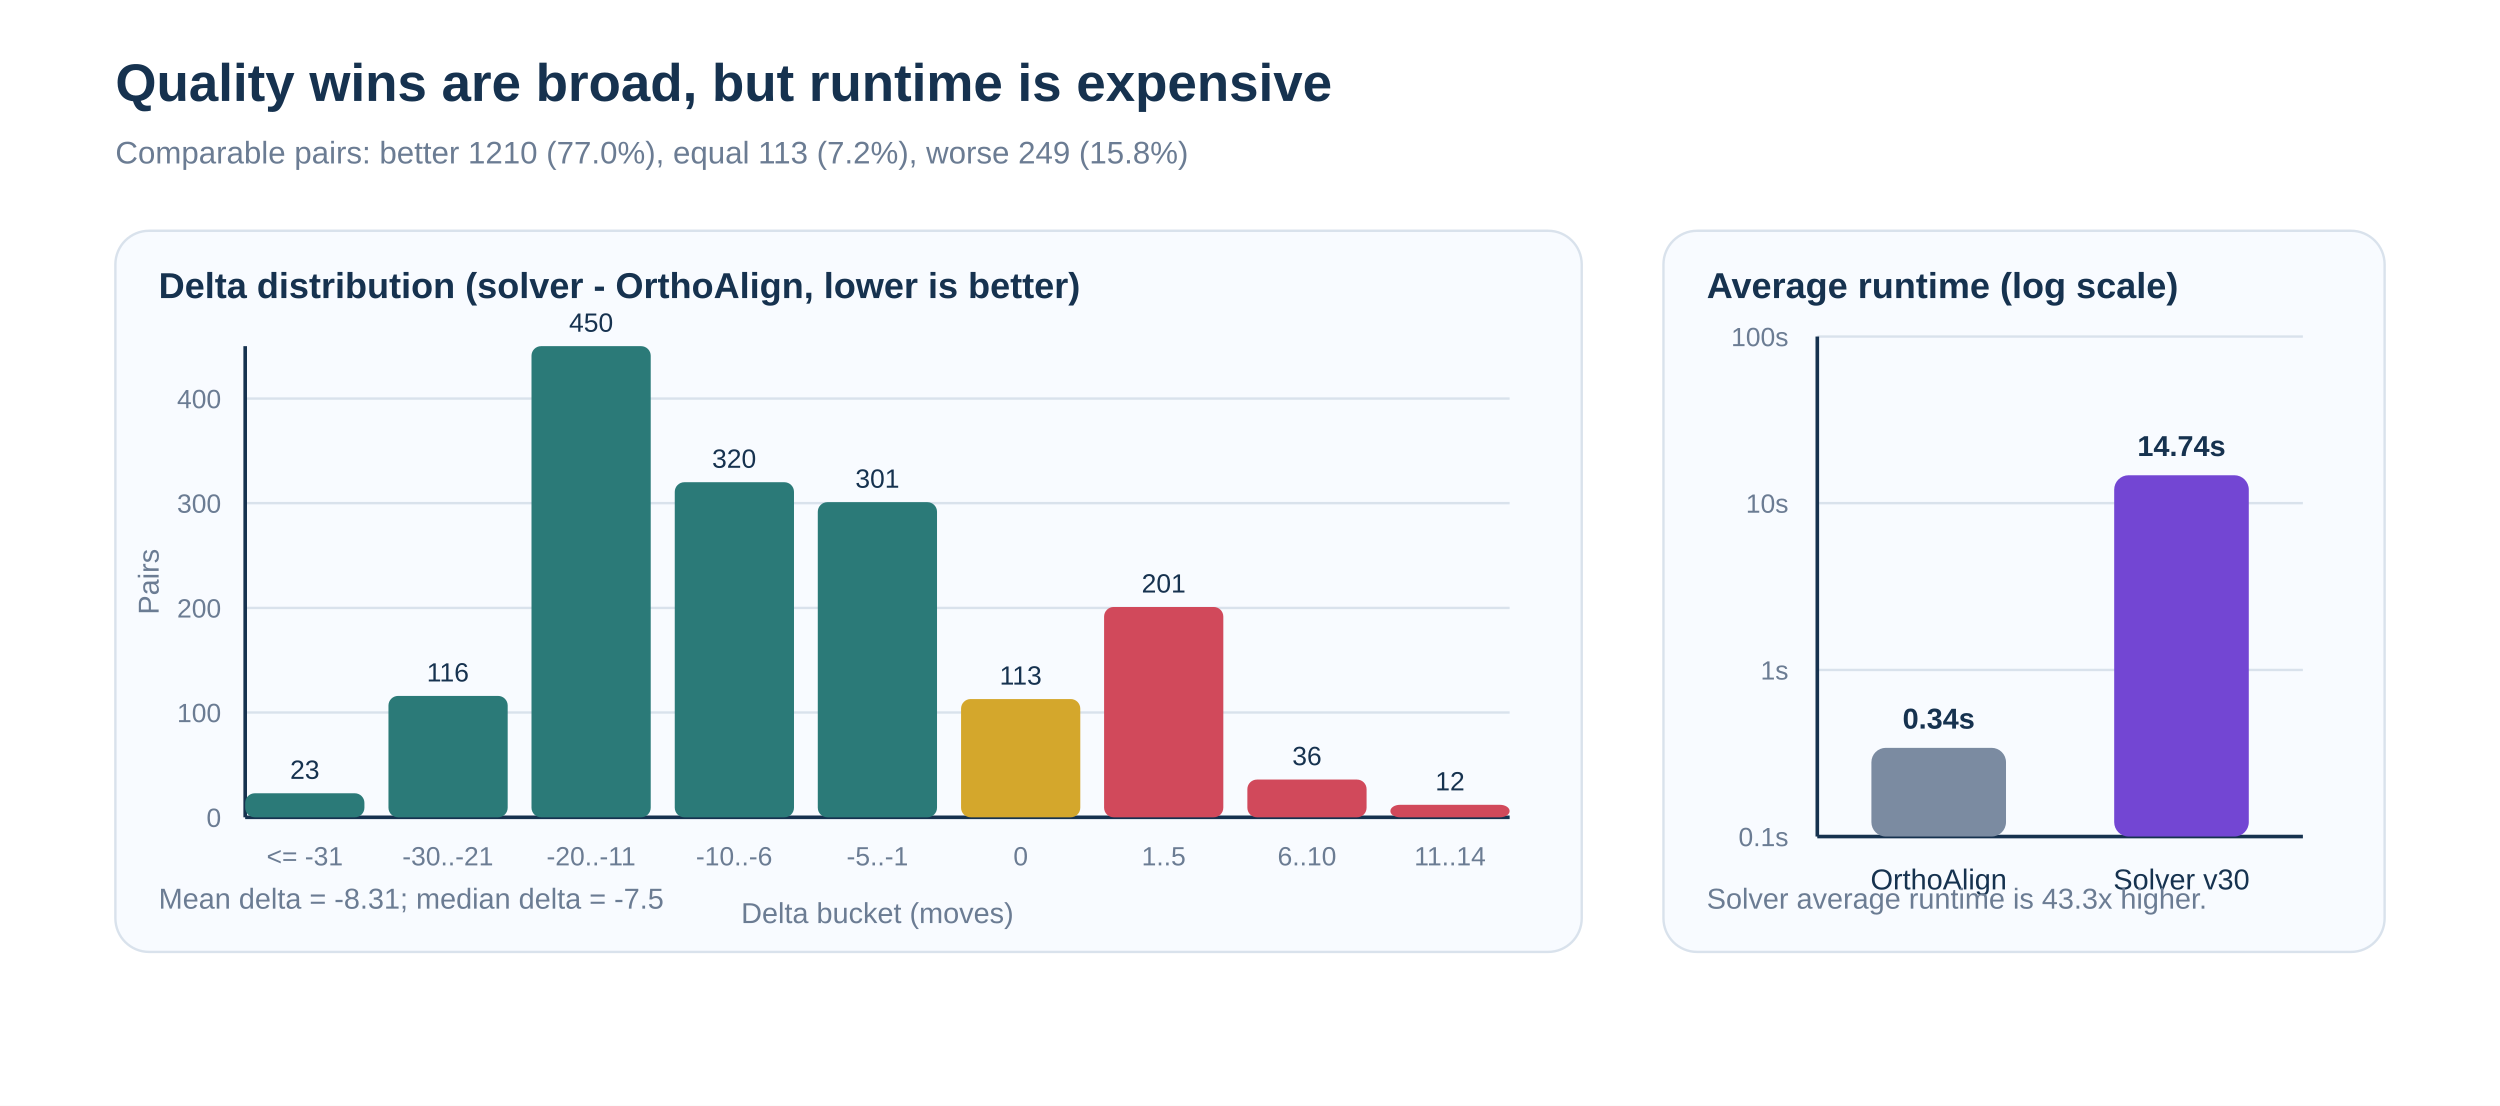
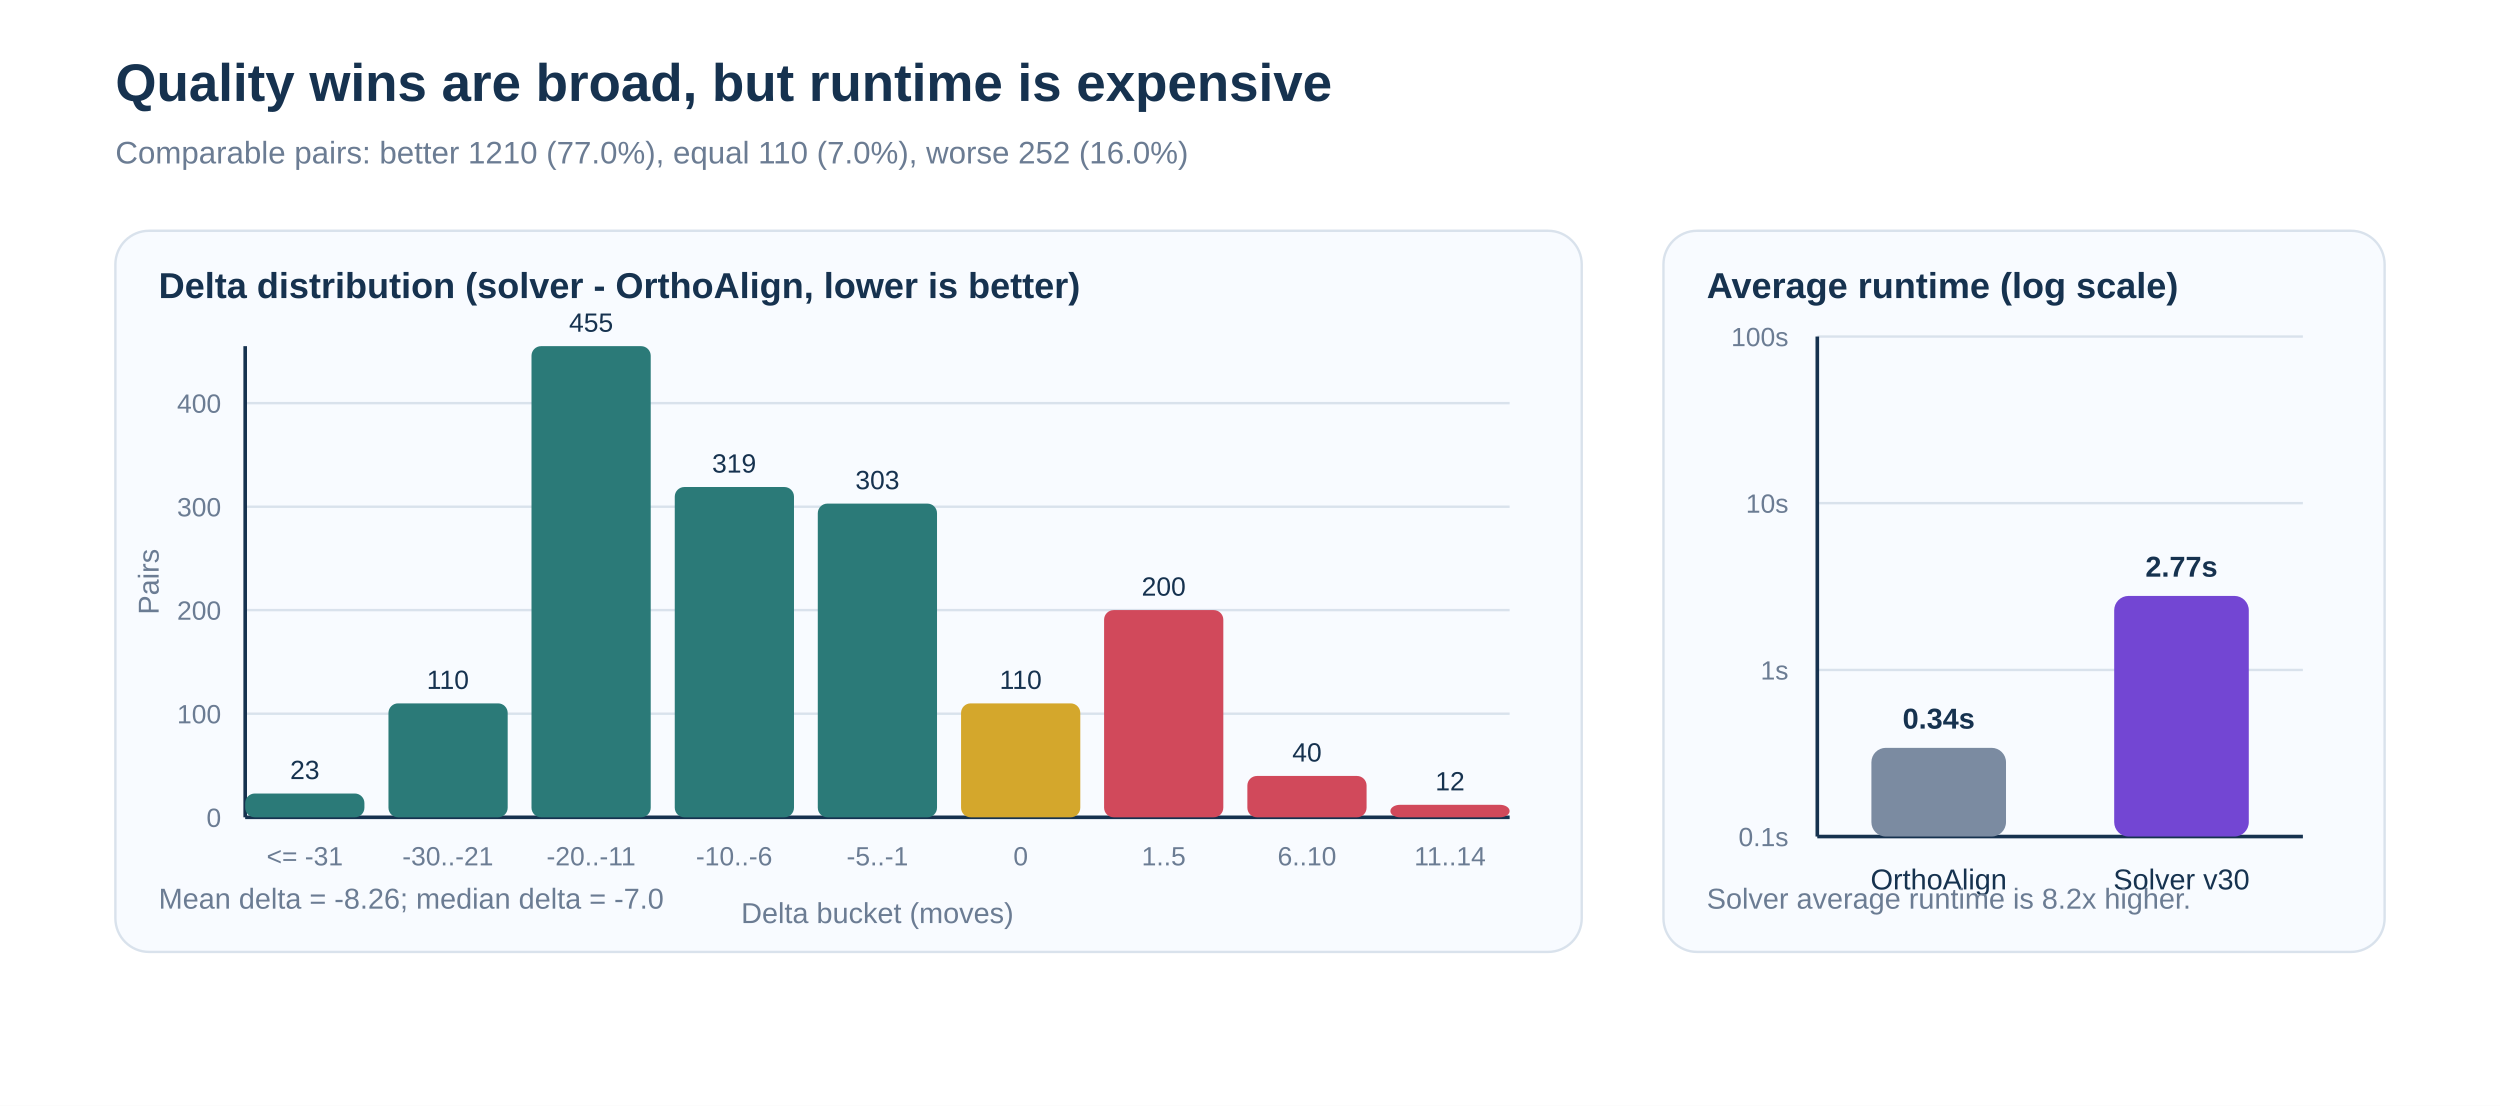
<svg xmlns="http://www.w3.org/2000/svg" width="1040" height="460" viewBox="0 0 1040 460" role="img" aria-labelledby="title desc">
  <rect x="0.0" y="0.0" width="1040.0" height="460.0" fill="#ffffff" stroke="none" stroke-width="1" />
  <text x="48.0" y="42.0" fill="#16324f" font-size="22" font-family="Segoe UI, Arial, sans-serif" font-weight="700" text-anchor="start">Quality wins are broad, but runtime is expensive</text>
-   <text x="48.0" y="68.0" fill="#6b7c93" font-size="13" font-family="Segoe UI, Arial, sans-serif" font-weight="400" text-anchor="start">Comparable pairs: better 1210 (77.0%), equal 113 (7.2%), worse 249 (15.8%)</text>
+   <text x="48.0" y="68.0" fill="#6b7c93" font-size="13" font-family="Segoe UI, Arial, sans-serif" font-weight="400" text-anchor="start">Comparable pairs: better 1210 (77.0%), equal 110 (7.0%), worse 252 (16.0%)</text>
  <rect x="48.0" y="96.0" width="610.0" height="300.0" fill="#f8fbff" stroke="#d9e2ec" stroke-width="1" rx="14" />
  <text x="66.0" y="124.0" fill="#16324f" font-size="15" font-family="Segoe UI, Arial, sans-serif" font-weight="600" text-anchor="start">Delta distribution (solver - OrthoAlign, lower is better)</text>
  <line x1="102.0" y1="340.0" x2="628.0" y2="340.0" stroke="#d9e2ec" stroke-width="1" />
  <text x="92.0" y="344.0" fill="#6b7c93" font-size="11" font-family="Segoe UI, Arial, sans-serif" font-weight="400" text-anchor="end">0</text>
-   <line x1="102.0" y1="296.4" x2="628.0" y2="296.4" stroke="#d9e2ec" stroke-width="1" />
-   <text x="92.0" y="300.4" fill="#6b7c93" font-size="11" font-family="Segoe UI, Arial, sans-serif" font-weight="400" text-anchor="end">100</text>
-   <line x1="102.0" y1="252.9" x2="628.0" y2="252.9" stroke="#d9e2ec" stroke-width="1" />
-   <text x="92.0" y="256.9" fill="#6b7c93" font-size="11" font-family="Segoe UI, Arial, sans-serif" font-weight="400" text-anchor="end">200</text>
-   <line x1="102.0" y1="209.3" x2="628.0" y2="209.3" stroke="#d9e2ec" stroke-width="1" />
-   <text x="92.0" y="213.3" fill="#6b7c93" font-size="11" font-family="Segoe UI, Arial, sans-serif" font-weight="400" text-anchor="end">300</text>
-   <line x1="102.0" y1="165.8" x2="628.0" y2="165.8" stroke="#d9e2ec" stroke-width="1" />
-   <text x="92.0" y="169.8" fill="#6b7c93" font-size="11" font-family="Segoe UI, Arial, sans-serif" font-weight="400" text-anchor="end">400</text>
+   <line x1="102.0" y1="296.9" x2="628.0" y2="296.9" stroke="#d9e2ec" stroke-width="1" />
+   <text x="92.0" y="300.9" fill="#6b7c93" font-size="11" font-family="Segoe UI, Arial, sans-serif" font-weight="400" text-anchor="end">100</text>
+   <line x1="102.0" y1="253.8" x2="628.0" y2="253.8" stroke="#d9e2ec" stroke-width="1" />
+   <text x="92.0" y="257.8" fill="#6b7c93" font-size="11" font-family="Segoe UI, Arial, sans-serif" font-weight="400" text-anchor="end">200</text>
+   <line x1="102.0" y1="210.8" x2="628.0" y2="210.8" stroke="#d9e2ec" stroke-width="1" />
+   <text x="92.0" y="214.8" fill="#6b7c93" font-size="11" font-family="Segoe UI, Arial, sans-serif" font-weight="400" text-anchor="end">300</text>
+   <line x1="102.0" y1="167.7" x2="628.0" y2="167.7" stroke="#d9e2ec" stroke-width="1" />
+   <text x="92.0" y="171.7" fill="#6b7c93" font-size="11" font-family="Segoe UI, Arial, sans-serif" font-weight="400" text-anchor="end">400</text>
  <line x1="102.0" y1="144.0" x2="102.0" y2="340.0" stroke="#16324f" stroke-width="1.5" />
  <line x1="102.0" y1="340.0" x2="628.0" y2="340.0" stroke="#16324f" stroke-width="1.5" />
-   <rect x="102.0" y="330.0" width="49.6" height="10.0" fill="#2b7a78" stroke="none" stroke-width="1" rx="4" />
-   <text x="126.8" y="324.0" fill="#16324f" font-size="11" font-family="Segoe UI, Arial, sans-serif" font-weight="400" text-anchor="middle">23</text>
+   <rect x="102.0" y="330.1" width="49.6" height="9.9" fill="#2b7a78" stroke="none" stroke-width="1" rx="4" />
+   <text x="126.8" y="324.1" fill="#16324f" font-size="11" font-family="Segoe UI, Arial, sans-serif" font-weight="400" text-anchor="middle">23</text>
  <text x="126.8" y="360.0" fill="#6b7c93" font-size="11" font-family="Segoe UI, Arial, sans-serif" font-weight="400" text-anchor="middle">&lt;= -31</text>
-   <rect x="161.6" y="289.5" width="49.6" height="50.5" fill="#2b7a78" stroke="none" stroke-width="1" rx="4" />
-   <text x="186.3" y="283.5" fill="#16324f" font-size="11" font-family="Segoe UI, Arial, sans-serif" font-weight="400" text-anchor="middle">116</text>
+   <rect x="161.6" y="292.6" width="49.6" height="47.4" fill="#2b7a78" stroke="none" stroke-width="1" rx="4" />
+   <text x="186.3" y="286.6" fill="#16324f" font-size="11" font-family="Segoe UI, Arial, sans-serif" font-weight="400" text-anchor="middle">110</text>
  <text x="186.3" y="360.0" fill="#6b7c93" font-size="11" font-family="Segoe UI, Arial, sans-serif" font-weight="400" text-anchor="middle">-30..-21</text>
  <rect x="221.1" y="144.0" width="49.6" height="196.0" fill="#2b7a78" stroke="none" stroke-width="1" rx="4" />
-   <text x="245.9" y="138.0" fill="#16324f" font-size="11" font-family="Segoe UI, Arial, sans-serif" font-weight="400" text-anchor="middle">450</text>
+   <text x="245.9" y="138.0" fill="#16324f" font-size="11" font-family="Segoe UI, Arial, sans-serif" font-weight="400" text-anchor="middle">455</text>
  <text x="245.9" y="360.0" fill="#6b7c93" font-size="11" font-family="Segoe UI, Arial, sans-serif" font-weight="400" text-anchor="middle">-20..-11</text>
-   <rect x="280.7" y="200.6" width="49.6" height="139.4" fill="#2b7a78" stroke="none" stroke-width="1" rx="4" />
-   <text x="305.4" y="194.6" fill="#16324f" font-size="11" font-family="Segoe UI, Arial, sans-serif" font-weight="400" text-anchor="middle">320</text>
+   <rect x="280.7" y="202.6" width="49.6" height="137.4" fill="#2b7a78" stroke="none" stroke-width="1" rx="4" />
+   <text x="305.4" y="196.6" fill="#16324f" font-size="11" font-family="Segoe UI, Arial, sans-serif" font-weight="400" text-anchor="middle">319</text>
  <text x="305.4" y="360.0" fill="#6b7c93" font-size="11" font-family="Segoe UI, Arial, sans-serif" font-weight="400" text-anchor="middle">-10..-6</text>
-   <rect x="340.2" y="208.9" width="49.6" height="131.1" fill="#2b7a78" stroke="none" stroke-width="1" rx="4" />
-   <text x="365.0" y="202.9" fill="#16324f" font-size="11" font-family="Segoe UI, Arial, sans-serif" font-weight="400" text-anchor="middle">301</text>
+   <rect x="340.2" y="209.5" width="49.6" height="130.5" fill="#2b7a78" stroke="none" stroke-width="1" rx="4" />
+   <text x="365.0" y="203.5" fill="#16324f" font-size="11" font-family="Segoe UI, Arial, sans-serif" font-weight="400" text-anchor="middle">303</text>
  <text x="365.0" y="360.0" fill="#6b7c93" font-size="11" font-family="Segoe UI, Arial, sans-serif" font-weight="400" text-anchor="middle">-5..-1</text>
-   <rect x="399.8" y="290.8" width="49.6" height="49.2" fill="#d4a72c" stroke="none" stroke-width="1" rx="4" />
-   <text x="424.6" y="284.8" fill="#16324f" font-size="11" font-family="Segoe UI, Arial, sans-serif" font-weight="400" text-anchor="middle">113</text>
+   <rect x="399.8" y="292.6" width="49.6" height="47.4" fill="#d4a72c" stroke="none" stroke-width="1" rx="4" />
+   <text x="424.6" y="286.6" fill="#16324f" font-size="11" font-family="Segoe UI, Arial, sans-serif" font-weight="400" text-anchor="middle">110</text>
  <text x="424.6" y="360.0" fill="#6b7c93" font-size="11" font-family="Segoe UI, Arial, sans-serif" font-weight="400" text-anchor="middle">0</text>
-   <rect x="459.3" y="252.5" width="49.6" height="87.5" fill="#d1495b" stroke="none" stroke-width="1" rx="4" />
-   <text x="484.1" y="246.5" fill="#16324f" font-size="11" font-family="Segoe UI, Arial, sans-serif" font-weight="400" text-anchor="middle">201</text>
+   <rect x="459.3" y="253.8" width="49.6" height="86.2" fill="#d1495b" stroke="none" stroke-width="1" rx="4" />
+   <text x="484.1" y="247.8" fill="#16324f" font-size="11" font-family="Segoe UI, Arial, sans-serif" font-weight="400" text-anchor="middle">200</text>
  <text x="484.1" y="360.0" fill="#6b7c93" font-size="11" font-family="Segoe UI, Arial, sans-serif" font-weight="400" text-anchor="middle">1..5</text>
-   <rect x="518.9" y="324.3" width="49.6" height="15.7" fill="#d1495b" stroke="none" stroke-width="1" rx="4" />
-   <text x="543.7" y="318.3" fill="#16324f" font-size="11" font-family="Segoe UI, Arial, sans-serif" font-weight="400" text-anchor="middle">36</text>
+   <rect x="518.9" y="322.8" width="49.6" height="17.2" fill="#d1495b" stroke="none" stroke-width="1" rx="4" />
+   <text x="543.7" y="316.8" fill="#16324f" font-size="11" font-family="Segoe UI, Arial, sans-serif" font-weight="400" text-anchor="middle">40</text>
  <text x="543.7" y="360.0" fill="#6b7c93" font-size="11" font-family="Segoe UI, Arial, sans-serif" font-weight="400" text-anchor="middle">6..10</text>
  <rect x="578.4" y="334.8" width="49.6" height="5.2" fill="#d1495b" stroke="none" stroke-width="1" rx="4" />
  <text x="603.2" y="328.8" fill="#16324f" font-size="11" font-family="Segoe UI, Arial, sans-serif" font-weight="400" text-anchor="middle">12</text>
  <text x="603.2" y="360.0" fill="#6b7c93" font-size="11" font-family="Segoe UI, Arial, sans-serif" font-weight="400" text-anchor="middle">11..14</text>
  <text x="365.0" y="384.0" fill="#6b7c93" font-size="12" font-family="Segoe UI, Arial, sans-serif" font-weight="400" text-anchor="middle">Delta bucket (moves)</text>
  <text x="66.0" y="242.0" fill="#6b7c93" font-size="12" font-family="Segoe UI, Arial, sans-serif" font-weight="400" text-anchor="middle" transform="rotate(-90.0 66.0 242.0)">Pairs</text>
-   <text x="66.0" y="378.0" fill="#6b7c93" font-size="12" font-family="Segoe UI, Arial, sans-serif" font-weight="400" text-anchor="start">Mean delta = -8.31; median delta = -7.5</text>
+   <text x="66.0" y="378.0" fill="#6b7c93" font-size="12" font-family="Segoe UI, Arial, sans-serif" font-weight="400" text-anchor="start">Mean delta = -8.26; median delta = -7.0</text>
  <rect x="692.0" y="96.0" width="300.0" height="300.0" fill="#f8fbff" stroke="#d9e2ec" stroke-width="1" rx="14" />
  <text x="710.0" y="124.0" fill="#16324f" font-size="15" font-family="Segoe UI, Arial, sans-serif" font-weight="600" text-anchor="start">Average runtime (log scale)</text>
  <line x1="756.0" y1="348.0" x2="958.0" y2="348.0" stroke="#d9e2ec" stroke-width="1" />
  <text x="744.0" y="352.0" fill="#6b7c93" font-size="11" font-family="Segoe UI, Arial, sans-serif" font-weight="400" text-anchor="end">0.1s</text>
  <line x1="756.0" y1="278.7" x2="958.0" y2="278.7" stroke="#d9e2ec" stroke-width="1" />
  <text x="744.0" y="282.7" fill="#6b7c93" font-size="11" font-family="Segoe UI, Arial, sans-serif" font-weight="400" text-anchor="end">1s</text>
  <line x1="756.0" y1="209.3" x2="958.0" y2="209.3" stroke="#d9e2ec" stroke-width="1" />
  <text x="744.0" y="213.3" fill="#6b7c93" font-size="11" font-family="Segoe UI, Arial, sans-serif" font-weight="400" text-anchor="end">10s</text>
  <line x1="756.0" y1="140.0" x2="958.0" y2="140.0" stroke="#d9e2ec" stroke-width="1" />
  <text x="744.0" y="144.0" fill="#6b7c93" font-size="11" font-family="Segoe UI, Arial, sans-serif" font-weight="400" text-anchor="end">100s</text>
  <line x1="756.0" y1="140.0" x2="756.0" y2="348.0" stroke="#16324f" stroke-width="1.5" />
  <line x1="756.0" y1="348.0" x2="958.0" y2="348.0" stroke="#16324f" stroke-width="1.5" />
  <rect x="778.5" y="311.1" width="56.0" height="36.9" fill="#7b8ba1" stroke="none" stroke-width="1" rx="6" />
  <text x="806.5" y="303.1" fill="#16324f" font-size="12" font-family="Segoe UI, Arial, sans-serif" font-weight="600" text-anchor="middle">0.34s</text>
  <text x="806.5" y="370.0" fill="#16324f" font-size="12" font-family="Segoe UI, Arial, sans-serif" font-weight="400" text-anchor="middle">OrthoAlign</text>
-   <rect x="879.5" y="197.7" width="56.0" height="150.3" fill="#7346d3" stroke="none" stroke-width="1" rx="6" />
-   <text x="907.5" y="189.7" fill="#16324f" font-size="12" font-family="Segoe UI, Arial, sans-serif" font-weight="600" text-anchor="middle">14.74s</text>
+   <rect x="879.5" y="247.9" width="56.0" height="100.1" fill="#7346d3" stroke="none" stroke-width="1" rx="6" />
+   <text x="907.5" y="239.9" fill="#16324f" font-size="12" font-family="Segoe UI, Arial, sans-serif" font-weight="600" text-anchor="middle">2.77s</text>
  <text x="907.5" y="370.0" fill="#16324f" font-size="12" font-family="Segoe UI, Arial, sans-serif" font-weight="400" text-anchor="middle">Solver v30</text>
-   <text x="710.0" y="378.0" fill="#6b7c93" font-size="12" font-family="Segoe UI, Arial, sans-serif" font-weight="400" text-anchor="start">Solver average runtime is 43.3x higher.</text>
+   <text x="710.0" y="378.0" fill="#6b7c93" font-size="12" font-family="Segoe UI, Arial, sans-serif" font-weight="400" text-anchor="start">Solver average runtime is 8.2x higher.</text>
</svg>
